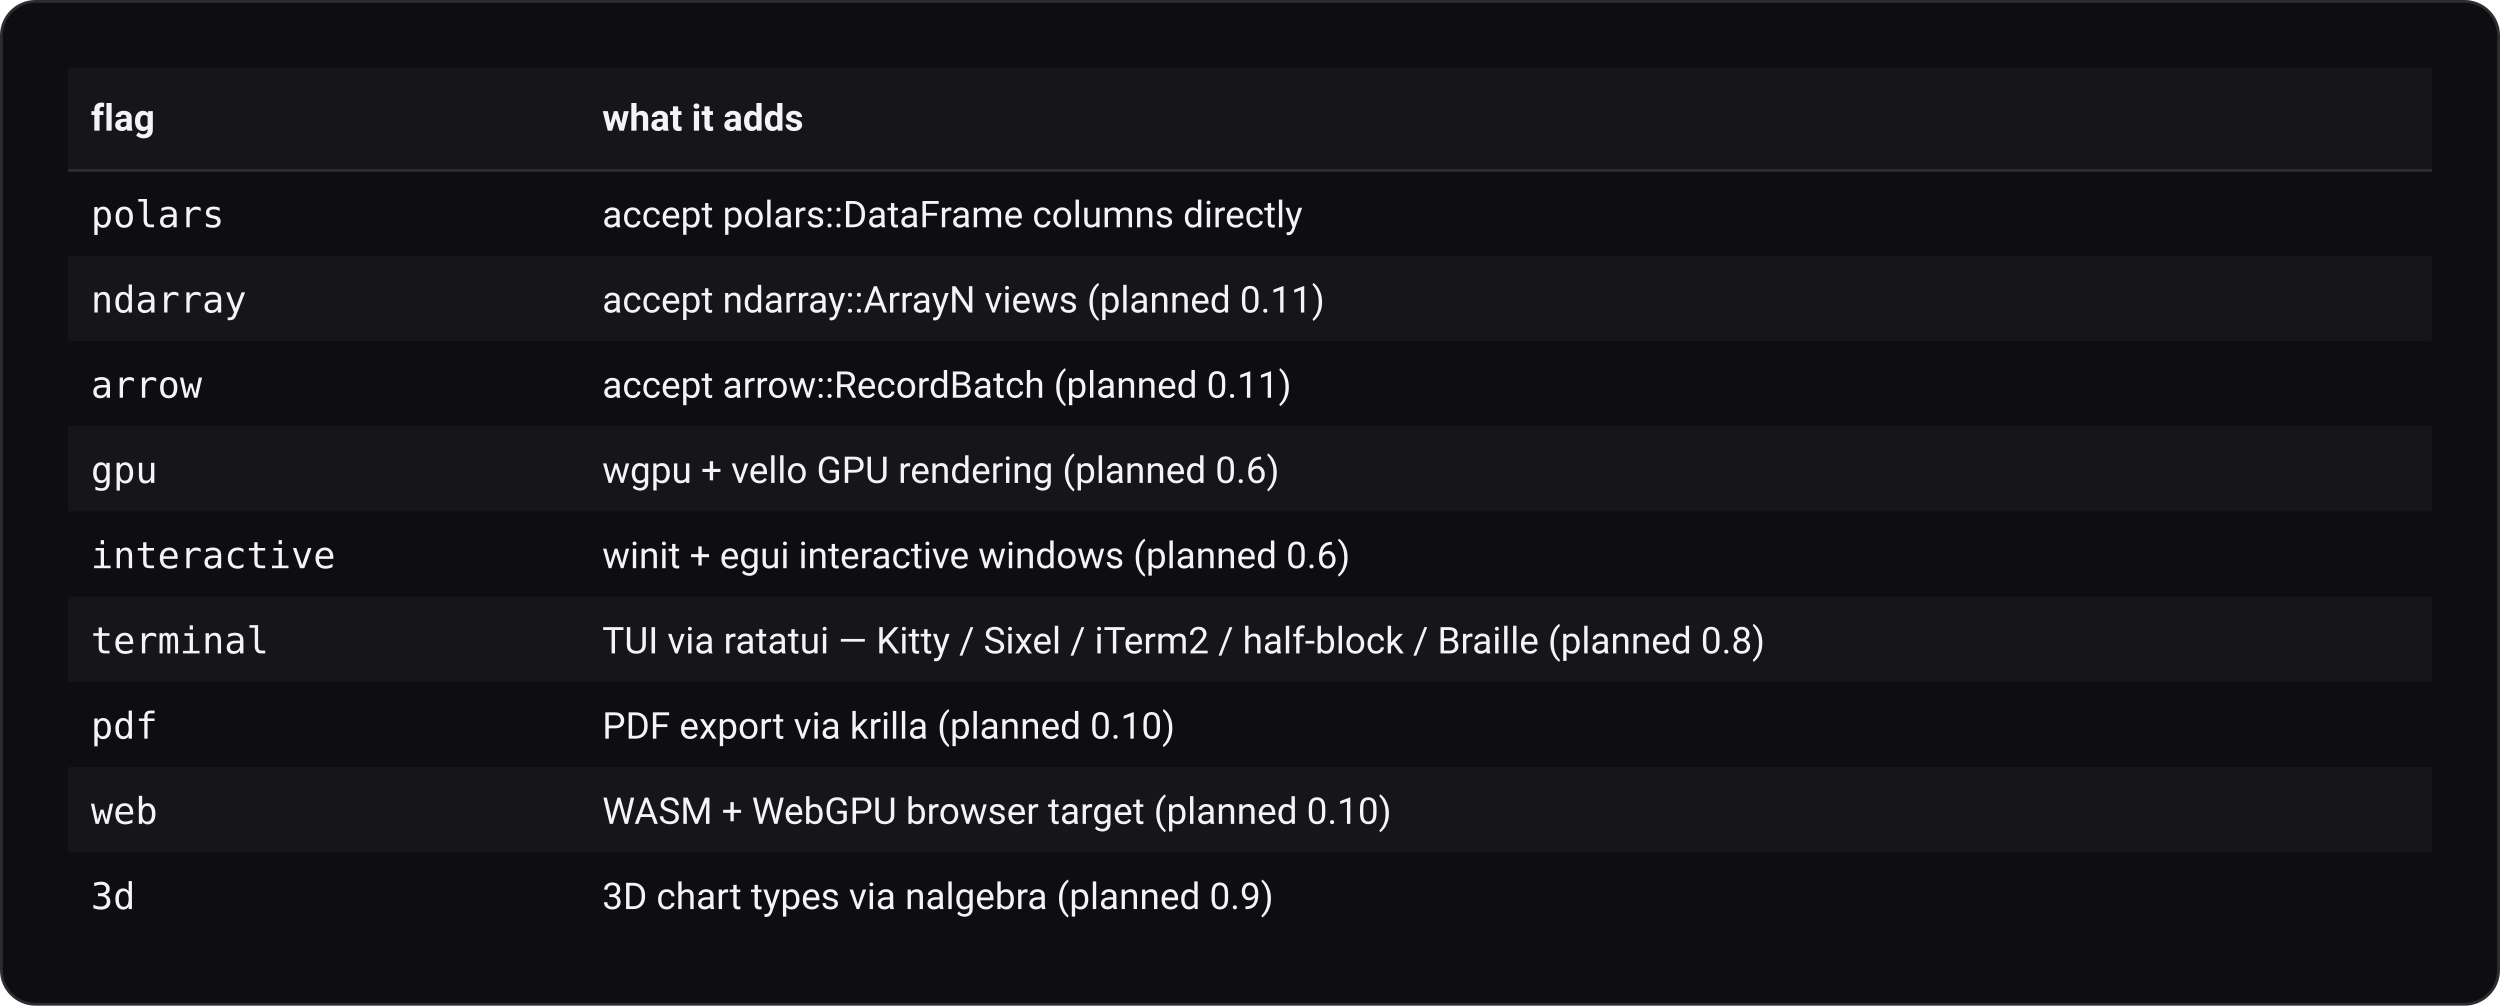
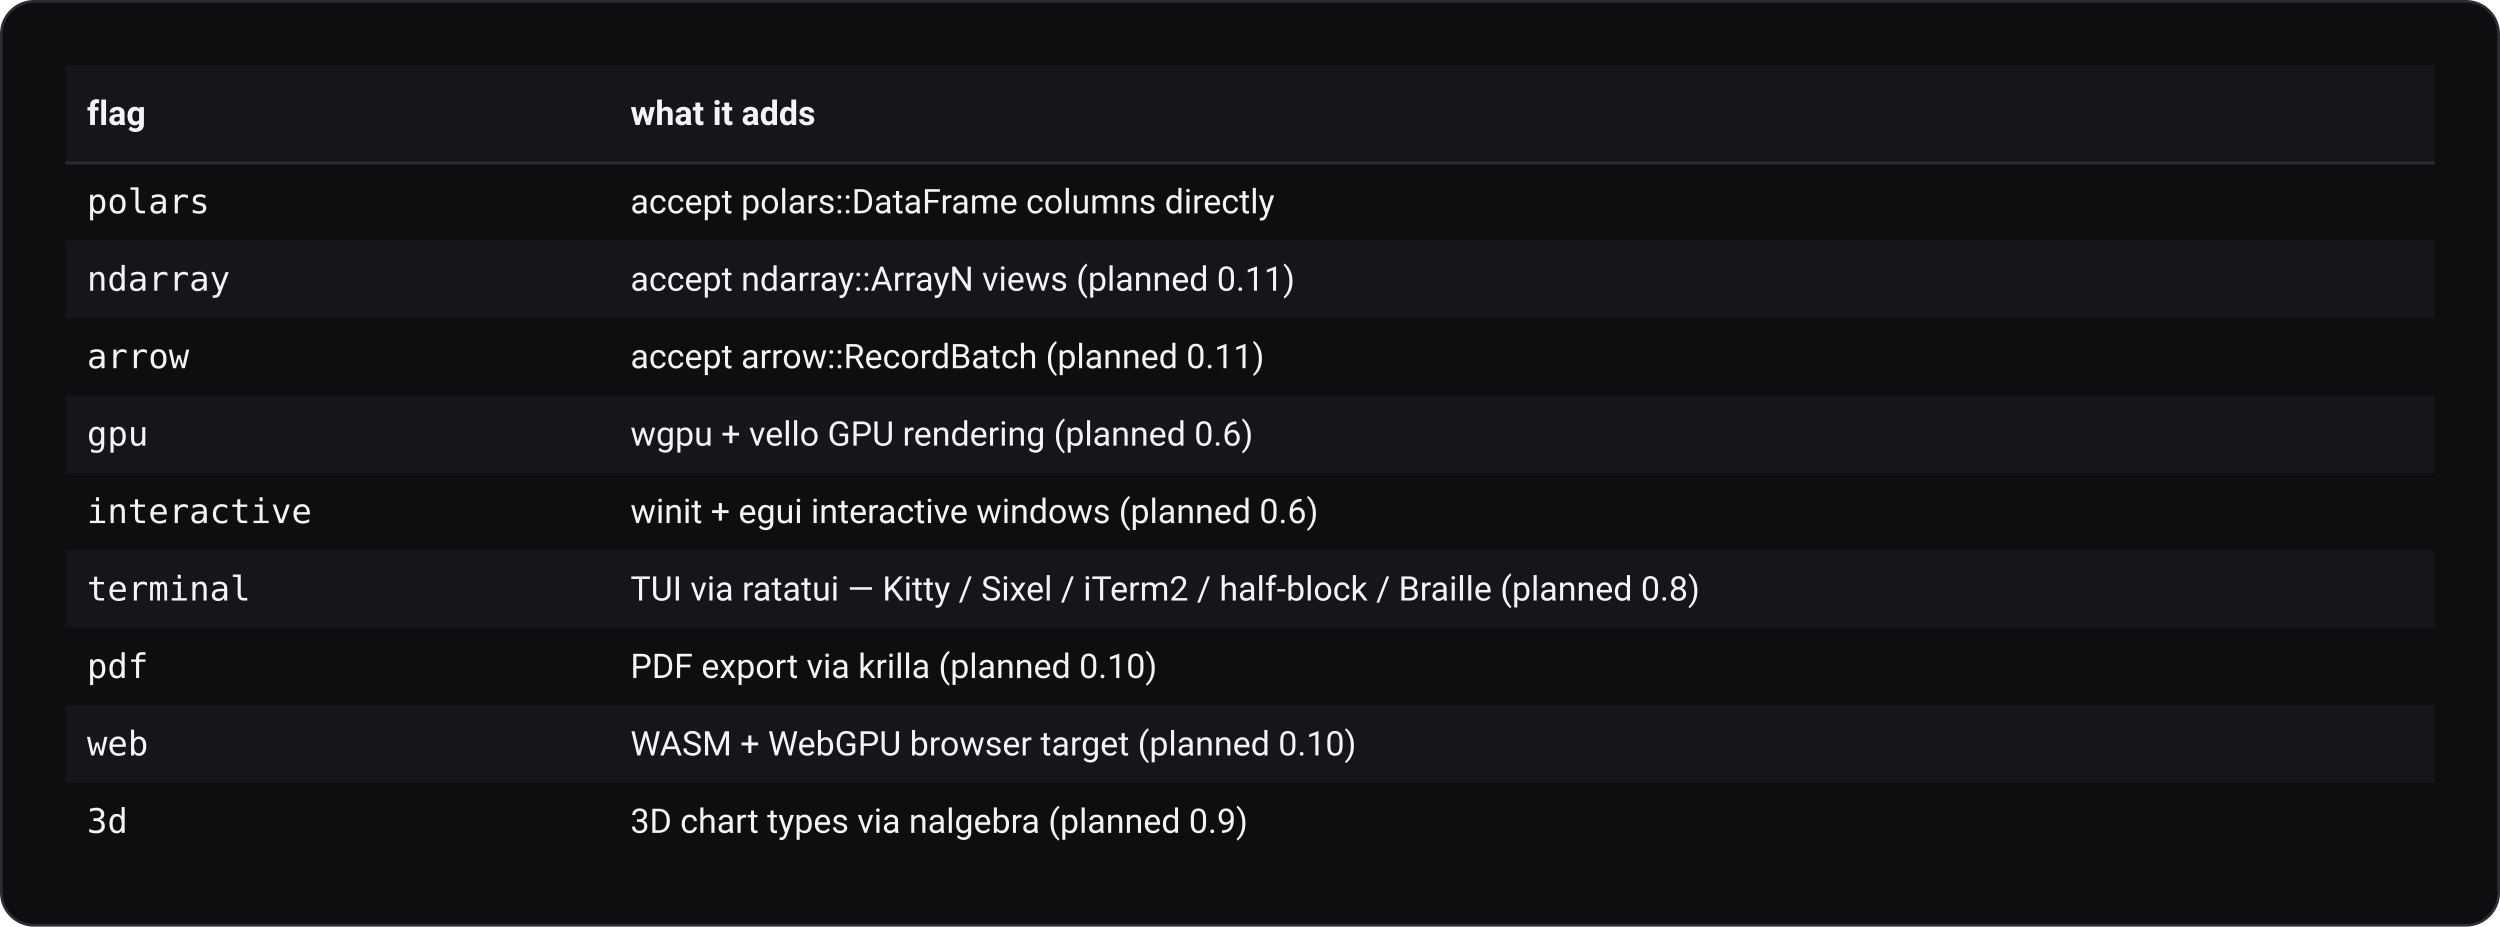
- <svg xmlns="http://www.w3.org/2000/svg" height="auto" aria-label="starsight feature flags" viewBox="0 0 880 354">
-   <rect width="879" height="353" x=".5" y=".5" fill="#0e0e10" stroke="#2c2c33" rx="12" />
-   <path fill="#16161a" d="M24 24h832v36H24z" />
-   <text x="32" y="46" fill="#f4f4f6" font-family="-apple-system, BlinkMacSystemFont, &quot;Segoe UI&quot;, Roboto, Helvetica, Arial, sans-serif" font-size="13" font-weight="700">flag</text>
-   <text x="212" y="46" fill="#f4f4f6" font-family="-apple-system, BlinkMacSystemFont, &quot;Segoe UI&quot;, Roboto, Helvetica, Arial, sans-serif" font-size="13" font-weight="700">what it adds</text>
-   <path stroke="#2c2c33" d="M24 60h832" />
-   <text x="32" y="80" fill="#f4f4f6" font-family="ui-monospace, SFMono-Regular, Menlo, Consolas, monospace" font-size="13">polars</text>
-   <text x="212" y="80" fill="#f4f4f6" font-family="-apple-system, BlinkMacSystemFont, &quot;Segoe UI&quot;, Roboto, Helvetica, Arial, sans-serif" font-size="13">accept polars::DataFrame columns directly</text>
-   <path fill="#16161a" d="M24 90h832v30H24z" />
-   <text x="32" y="110" fill="#f4f4f6" font-family="ui-monospace, SFMono-Regular, Menlo, Consolas, monospace" font-size="13">ndarray</text>
-   <text x="212" y="110" fill="#f4f4f6" font-family="-apple-system, BlinkMacSystemFont, &quot;Segoe UI&quot;, Roboto, Helvetica, Arial, sans-serif" font-size="13">accept ndarray::ArrayN views (planned 0.11)</text>
-   <text x="32" y="140" fill="#f4f4f6" font-family="ui-monospace, SFMono-Regular, Menlo, Consolas, monospace" font-size="13">arrow</text>
-   <text x="212" y="140" fill="#f4f4f6" font-family="-apple-system, BlinkMacSystemFont, &quot;Segoe UI&quot;, Roboto, Helvetica, Arial, sans-serif" font-size="13">accept arrow::RecordBatch (planned 0.11)</text>
-   <path fill="#16161a" d="M24 150h832v30H24z" />
-   <text x="32" y="170" fill="#f4f4f6" font-family="ui-monospace, SFMono-Regular, Menlo, Consolas, monospace" font-size="13">gpu</text>
-   <text x="212" y="170" fill="#f4f4f6" font-family="-apple-system, BlinkMacSystemFont, &quot;Segoe UI&quot;, Roboto, Helvetica, Arial, sans-serif" font-size="13">wgpu + vello GPU rendering (planned 0.6)</text>
-   <text x="32" y="200" fill="#f4f4f6" font-family="ui-monospace, SFMono-Regular, Menlo, Consolas, monospace" font-size="13">interactive</text>
-   <text x="212" y="200" fill="#f4f4f6" font-family="-apple-system, BlinkMacSystemFont, &quot;Segoe UI&quot;, Roboto, Helvetica, Arial, sans-serif" font-size="13">winit + egui interactive windows (planned 0.6)</text>
-   <path fill="#16161a" d="M24 210h832v30H24z" />
-   <text x="32" y="230" fill="#f4f4f6" font-family="ui-monospace, SFMono-Regular, Menlo, Consolas, monospace" font-size="13">terminal</text>
-   <text x="212" y="230" fill="#f4f4f6" font-family="-apple-system, BlinkMacSystemFont, &quot;Segoe UI&quot;, Roboto, Helvetica, Arial, sans-serif" font-size="13">TUI via ratatui — Kitty / Sixel / iTerm2 / half-block / Braille (planned 0.8)</text>
-   <text x="32" y="260" fill="#f4f4f6" font-family="ui-monospace, SFMono-Regular, Menlo, Consolas, monospace" font-size="13">pdf</text>
-   <text x="212" y="260" fill="#f4f4f6" font-family="-apple-system, BlinkMacSystemFont, &quot;Segoe UI&quot;, Roboto, Helvetica, Arial, sans-serif" font-size="13">PDF export via krilla (planned 0.10)</text>
-   <path fill="#16161a" d="M24 270h832v30H24z" />
-   <text x="32" y="290" fill="#f4f4f6" font-family="ui-monospace, SFMono-Regular, Menlo, Consolas, monospace" font-size="13">web</text>
-   <text x="212" y="290" fill="#f4f4f6" font-family="-apple-system, BlinkMacSystemFont, &quot;Segoe UI&quot;, Roboto, Helvetica, Arial, sans-serif" font-size="13">WASM + WebGPU browser target (planned 0.10)</text>
-   <text x="32" y="320" fill="#f4f4f6" font-family="ui-monospace, SFMono-Regular, Menlo, Consolas, monospace" font-size="13">3d</text>
-   <text x="212" y="320" fill="#f4f4f6" font-family="-apple-system, BlinkMacSystemFont, &quot;Segoe UI&quot;, Roboto, Helvetica, Arial, sans-serif" font-size="13">3D chart types via nalgebra (planned 0.9)</text>
+ <svg xmlns="http://www.w3.org/2000/svg" viewBox="0 0 920 341" width="100%" height="auto" role="img" aria-label="starsight feature flags" preserveAspectRatio="xMidYMid meet">
+   <rect x="0.5" y="0.5" width="919" height="340" rx="12" fill="#0e0e10" stroke="#2c2c33" stroke-width="1" />
+   <rect x="24" y="24" width="872" height="36" fill="#16161a" />
+   <text x="32" y="46" font-family="-apple-system, BlinkMacSystemFont, &quot;Segoe UI&quot;, Roboto, Helvetica, Arial, sans-serif" font-weight="700" font-size="12.5" fill="#f4f4f6" text-anchor="start">flag</text>
+   <text x="232" y="46" font-family="-apple-system, BlinkMacSystemFont, &quot;Segoe UI&quot;, Roboto, Helvetica, Arial, sans-serif" font-weight="700" font-size="12.5" fill="#f4f4f6" text-anchor="start">what it adds</text>
+   <line x1="24" y1="60" x2="896" y2="60" stroke="#2c2c33" stroke-width="1" />
+   <text x="32" y="78.5" font-family="ui-monospace, SFMono-Regular, Menlo, Consolas, monospace" font-size="12.5" fill="#f4f4f6" text-anchor="start">polars</text>
+   <text x="232" y="78.5" font-family="-apple-system, BlinkMacSystemFont, &quot;Segoe UI&quot;, Roboto, Helvetica, Arial, sans-serif" font-size="12.5" fill="#f4f4f6" text-anchor="start">accept polars::DataFrame columns directly</text>
+   <rect x="24" y="88.5" width="872" height="28.5" fill="#16161a" />
+   <text x="32" y="107.0" font-family="ui-monospace, SFMono-Regular, Menlo, Consolas, monospace" font-size="12.5" fill="#f4f4f6" text-anchor="start">ndarray</text>
+   <text x="232" y="107.0" font-family="-apple-system, BlinkMacSystemFont, &quot;Segoe UI&quot;, Roboto, Helvetica, Arial, sans-serif" font-size="12.5" fill="#f4f4f6" text-anchor="start">accept ndarray::ArrayN views (planned 0.11)</text>
+   <text x="32" y="135.5" font-family="ui-monospace, SFMono-Regular, Menlo, Consolas, monospace" font-size="12.5" fill="#f4f4f6" text-anchor="start">arrow</text>
+   <text x="232" y="135.5" font-family="-apple-system, BlinkMacSystemFont, &quot;Segoe UI&quot;, Roboto, Helvetica, Arial, sans-serif" font-size="12.5" fill="#f4f4f6" text-anchor="start">accept arrow::RecordBatch (planned 0.11)</text>
+   <rect x="24" y="145.5" width="872" height="28.5" fill="#16161a" />
+   <text x="32" y="164.0" font-family="ui-monospace, SFMono-Regular, Menlo, Consolas, monospace" font-size="12.5" fill="#f4f4f6" text-anchor="start">gpu</text>
+   <text x="232" y="164.0" font-family="-apple-system, BlinkMacSystemFont, &quot;Segoe UI&quot;, Roboto, Helvetica, Arial, sans-serif" font-size="12.5" fill="#f4f4f6" text-anchor="start">wgpu + vello GPU rendering (planned 0.6)</text>
+   <text x="32" y="192.5" font-family="ui-monospace, SFMono-Regular, Menlo, Consolas, monospace" font-size="12.5" fill="#f4f4f6" text-anchor="start">interactive</text>
+   <text x="232" y="192.5" font-family="-apple-system, BlinkMacSystemFont, &quot;Segoe UI&quot;, Roboto, Helvetica, Arial, sans-serif" font-size="12.5" fill="#f4f4f6" text-anchor="start">winit + egui interactive windows (planned 0.6)</text>
+   <rect x="24" y="202.5" width="872" height="28.5" fill="#16161a" />
+   <text x="32" y="221.0" font-family="ui-monospace, SFMono-Regular, Menlo, Consolas, monospace" font-size="12.5" fill="#f4f4f6" text-anchor="start">terminal</text>
+   <text x="232" y="221.0" font-family="-apple-system, BlinkMacSystemFont, &quot;Segoe UI&quot;, Roboto, Helvetica, Arial, sans-serif" font-size="12.5" fill="#f4f4f6" text-anchor="start">TUI via ratatui — Kitty / Sixel / iTerm2 / half-block / Braille (planned 0.8)</text>
+   <text x="32" y="249.5" font-family="ui-monospace, SFMono-Regular, Menlo, Consolas, monospace" font-size="12.5" fill="#f4f4f6" text-anchor="start">pdf</text>
+   <text x="232" y="249.5" font-family="-apple-system, BlinkMacSystemFont, &quot;Segoe UI&quot;, Roboto, Helvetica, Arial, sans-serif" font-size="12.5" fill="#f4f4f6" text-anchor="start">PDF export via krilla (planned 0.10)</text>
+   <rect x="24" y="259.5" width="872" height="28.5" fill="#16161a" />
+   <text x="32" y="278.0" font-family="ui-monospace, SFMono-Regular, Menlo, Consolas, monospace" font-size="12.5" fill="#f4f4f6" text-anchor="start">web</text>
+   <text x="232" y="278.0" font-family="-apple-system, BlinkMacSystemFont, &quot;Segoe UI&quot;, Roboto, Helvetica, Arial, sans-serif" font-size="12.5" fill="#f4f4f6" text-anchor="start">WASM + WebGPU browser target (planned 0.10)</text>
+   <text x="32" y="306.5" font-family="ui-monospace, SFMono-Regular, Menlo, Consolas, monospace" font-size="12.5" fill="#f4f4f6" text-anchor="start">3d</text>
+   <text x="232" y="306.5" font-family="-apple-system, BlinkMacSystemFont, &quot;Segoe UI&quot;, Roboto, Helvetica, Arial, sans-serif" font-size="12.5" fill="#f4f4f6" text-anchor="start">3D chart types via nalgebra (planned 0.9)</text>
</svg>
